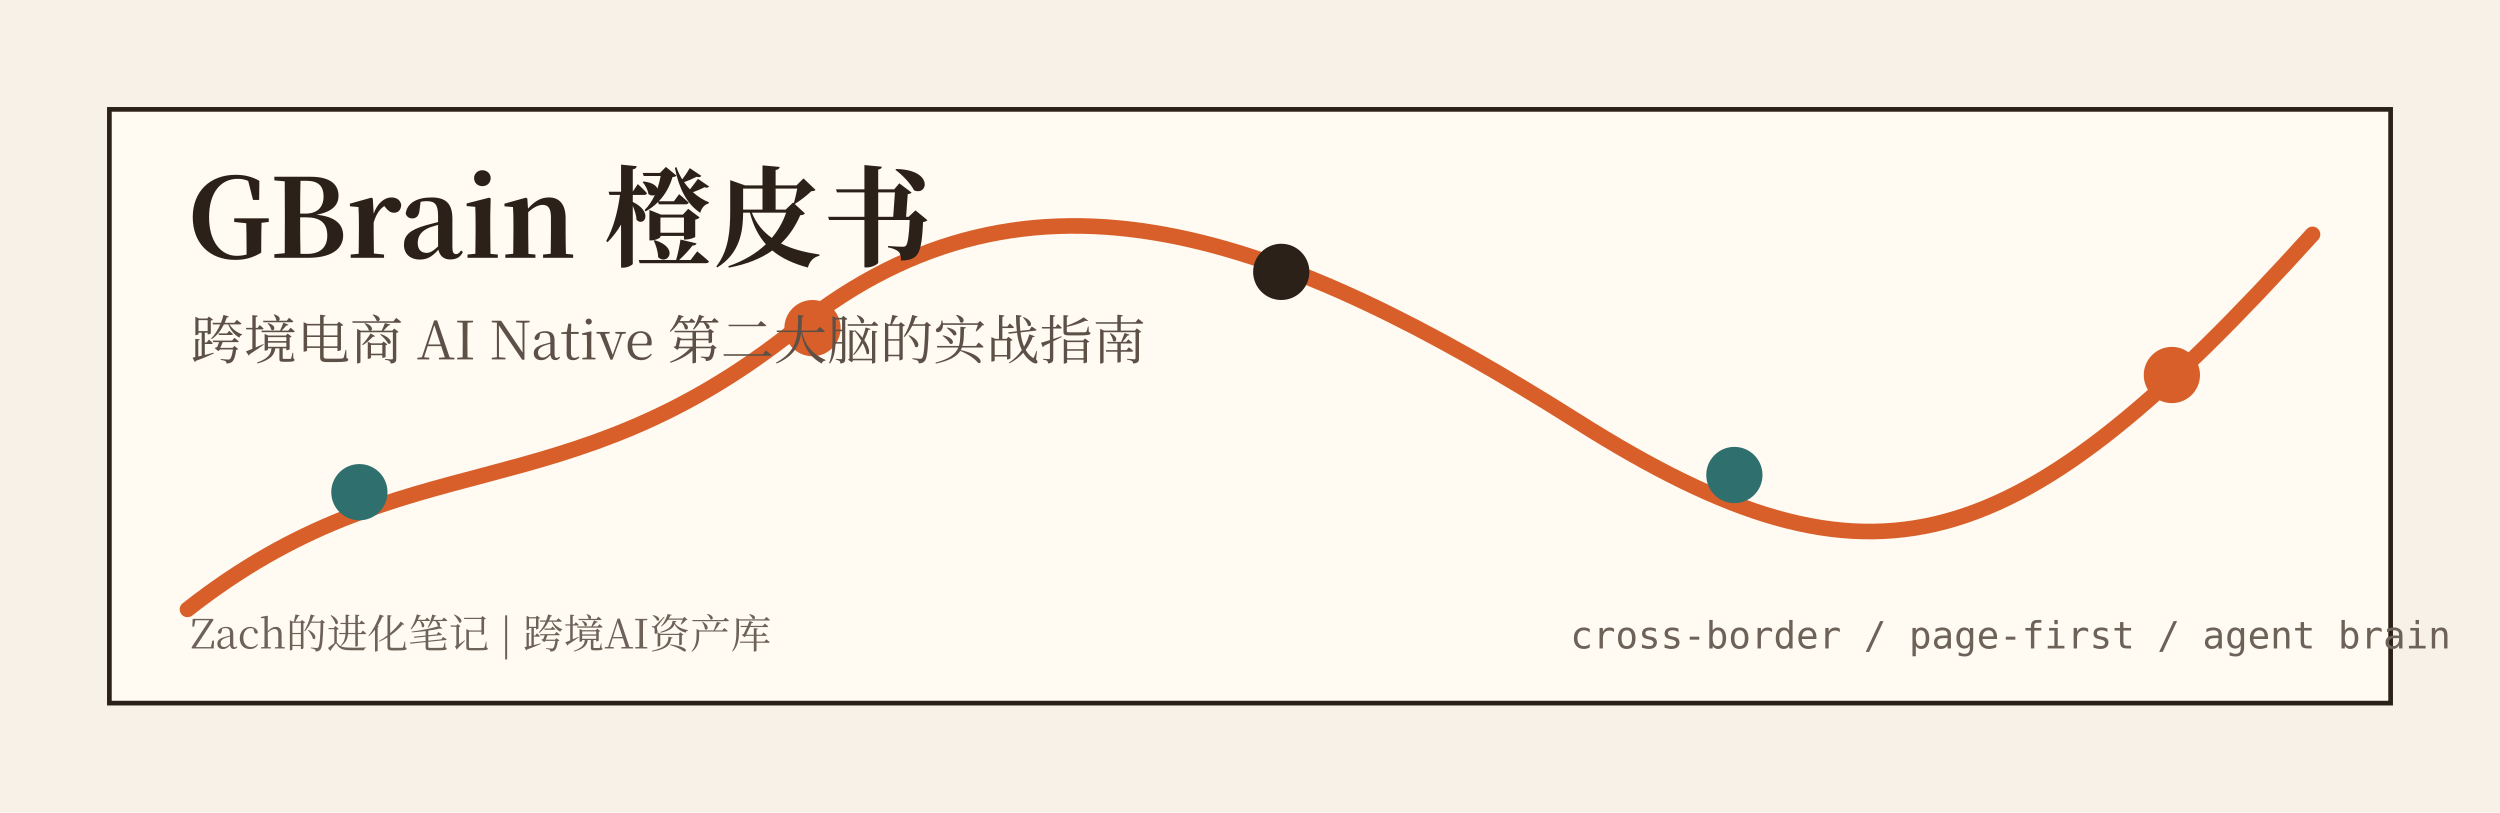
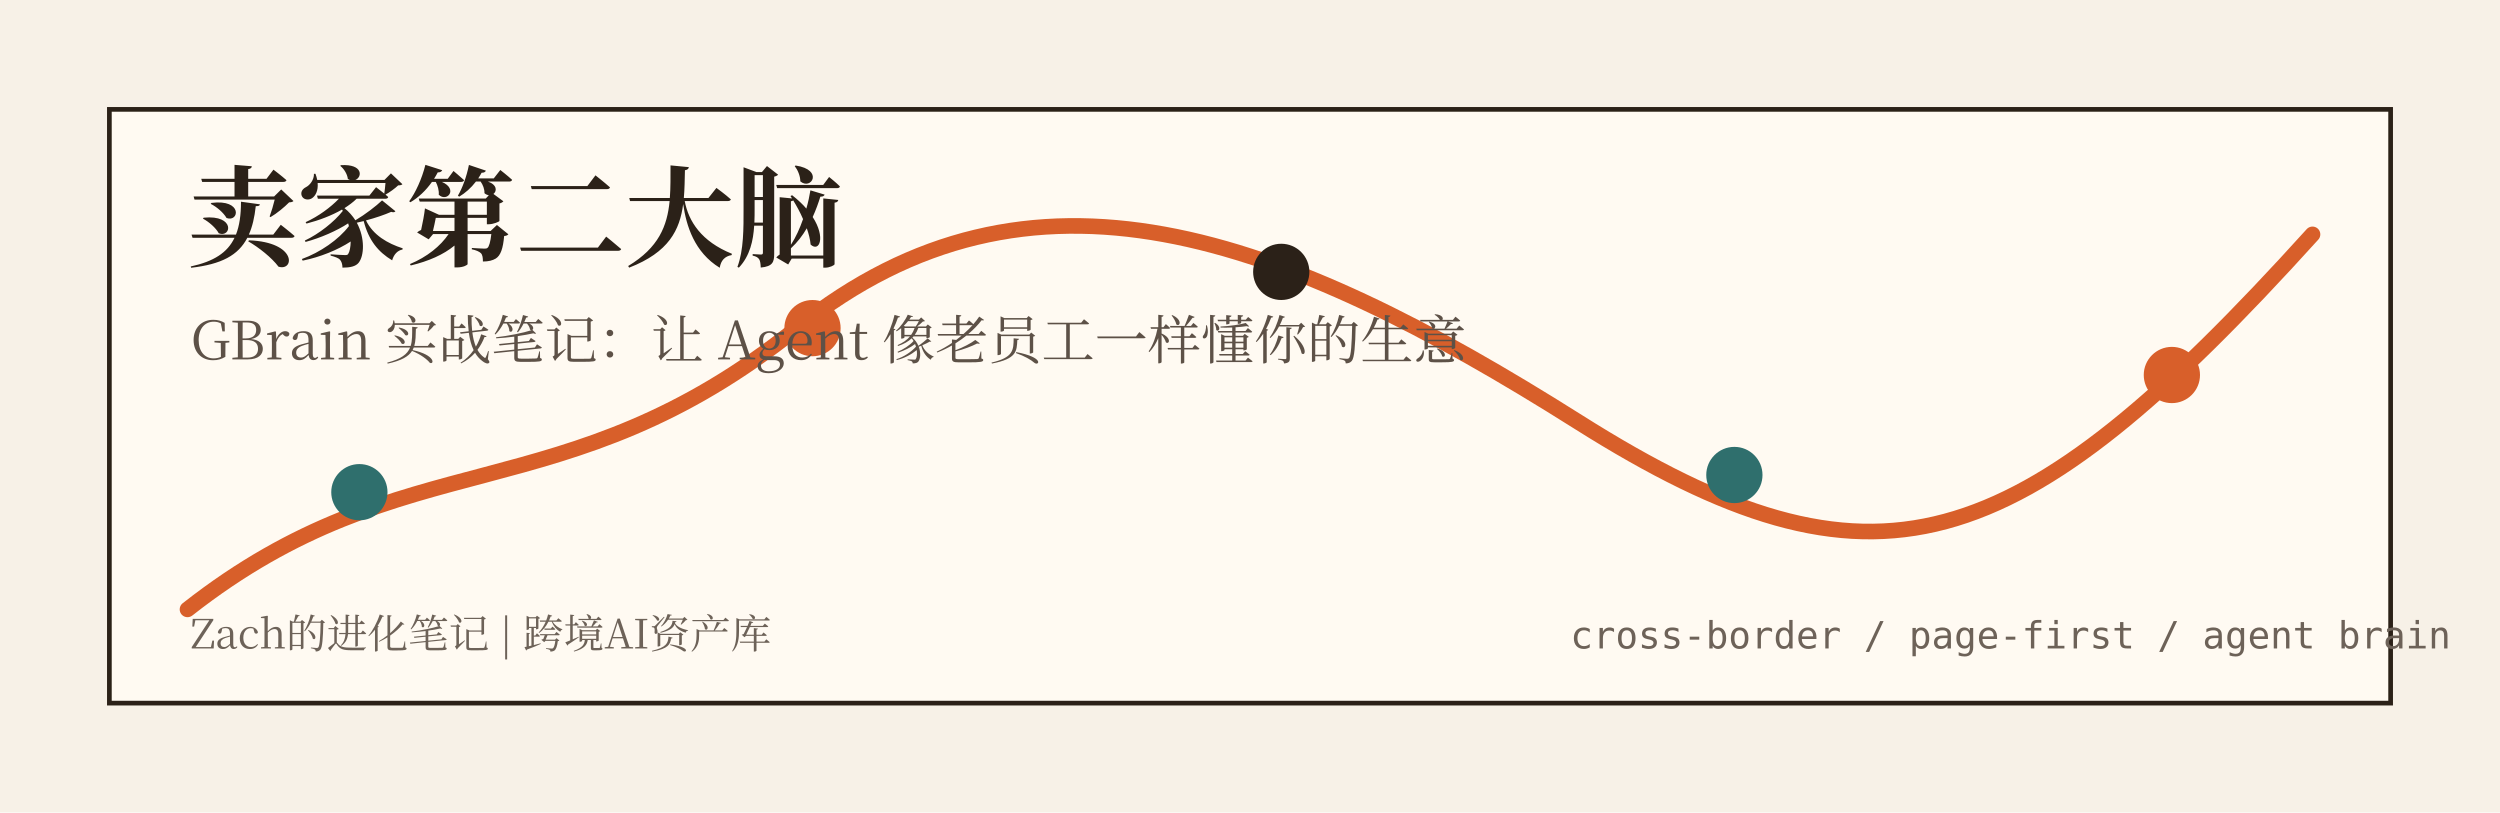
<svg xmlns="http://www.w3.org/2000/svg" width="1600" height="520" viewBox="0 0 1600 520" role="img" aria-labelledby="title desc">
  <rect width="1600" height="520" fill="#f7f1e7" />
  <rect x="70" y="70" width="1460" height="380" fill="#fffaf2" stroke="#2b2118" stroke-width="3" />
  <path d="M120 390 C260 280, 360 330, 510 210 S820 150, 1010 270 S1290 360, 1480 150" fill="none" stroke="#d85f2a" stroke-width="10" stroke-linecap="round" />
  <circle cx="230" cy="315" r="18" fill="#2f6f6d" />
  <circle cx="520" cy="210" r="18" fill="#d85f2a" />
  <circle cx="820" cy="174" r="18" fill="#2b2118" />
  <circle cx="1110" cy="304" r="18" fill="#2f6f6d" />
  <circle cx="1390" cy="240" r="18" fill="#d85f2a" />
-   <text x="120" y="165" font-family="PingFang SC, Noto Serif CJK SC, serif" font-size="70" font-weight="700" fill="#2b2118">GBrain 橙皮书</text>
-   <text x="122" y="230" font-family="PingFang SC, Noto Serif CJK SC, serif" font-size="34" fill="#5d5147">跨境电商 AI Native 第二大脑的实战指南</text>
+   <text x="120" y="165" font-family="PingFang SC, Noto Serif CJK SC, serif" font-size="70" font-weight="700" fill="#2b2118">卖家第二大脑</text>
+   <text x="122" y="230" font-family="PingFang SC, Noto Serif CJK SC, serif" font-size="34" fill="#5d5147">GBrain 实战笔记：让 Agent 像老员工一样懂你的生意</text>
  <text x="122" y="415" font-family="PingFang SC, Noto Serif CJK SC, serif" font-size="26" fill="#6d6258">Zach的进化笔记 | 跨境AI资产库</text>
  <text x="1005" y="415" font-family="JetBrains Mono, Menlo, monospace" font-size="24" fill="#6d6258">cross-border / page-first / agent brain</text>
</svg>
